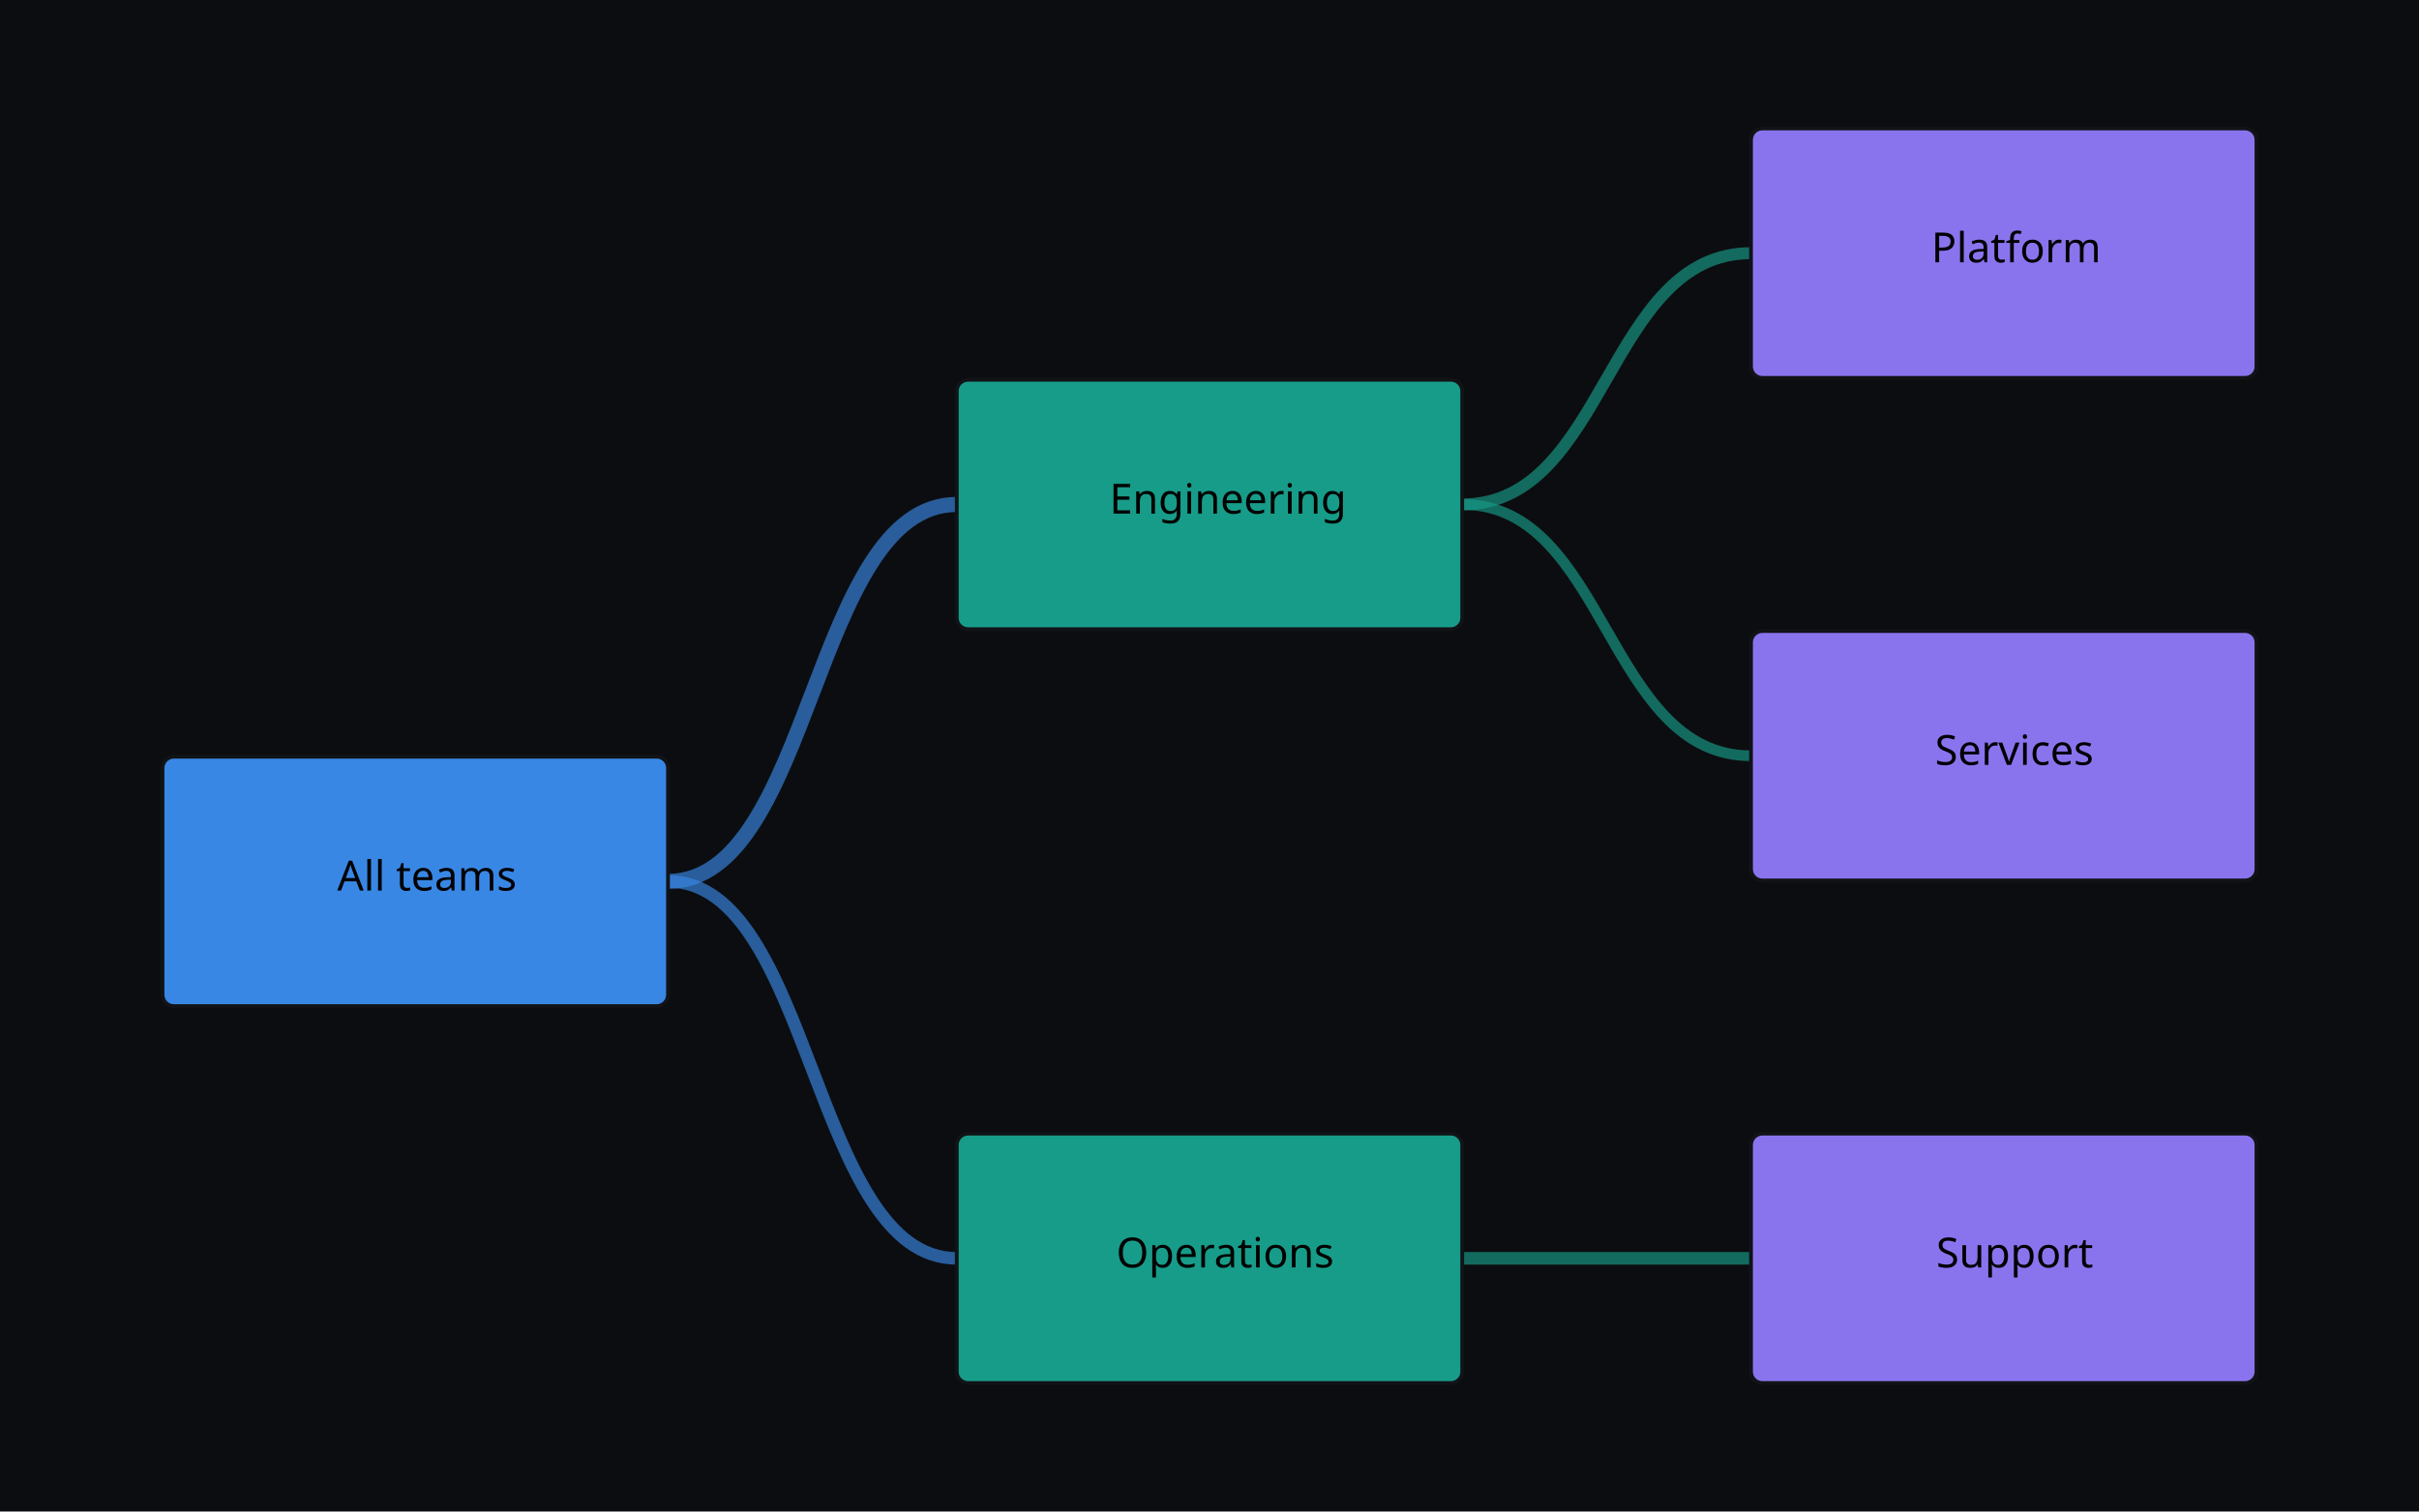
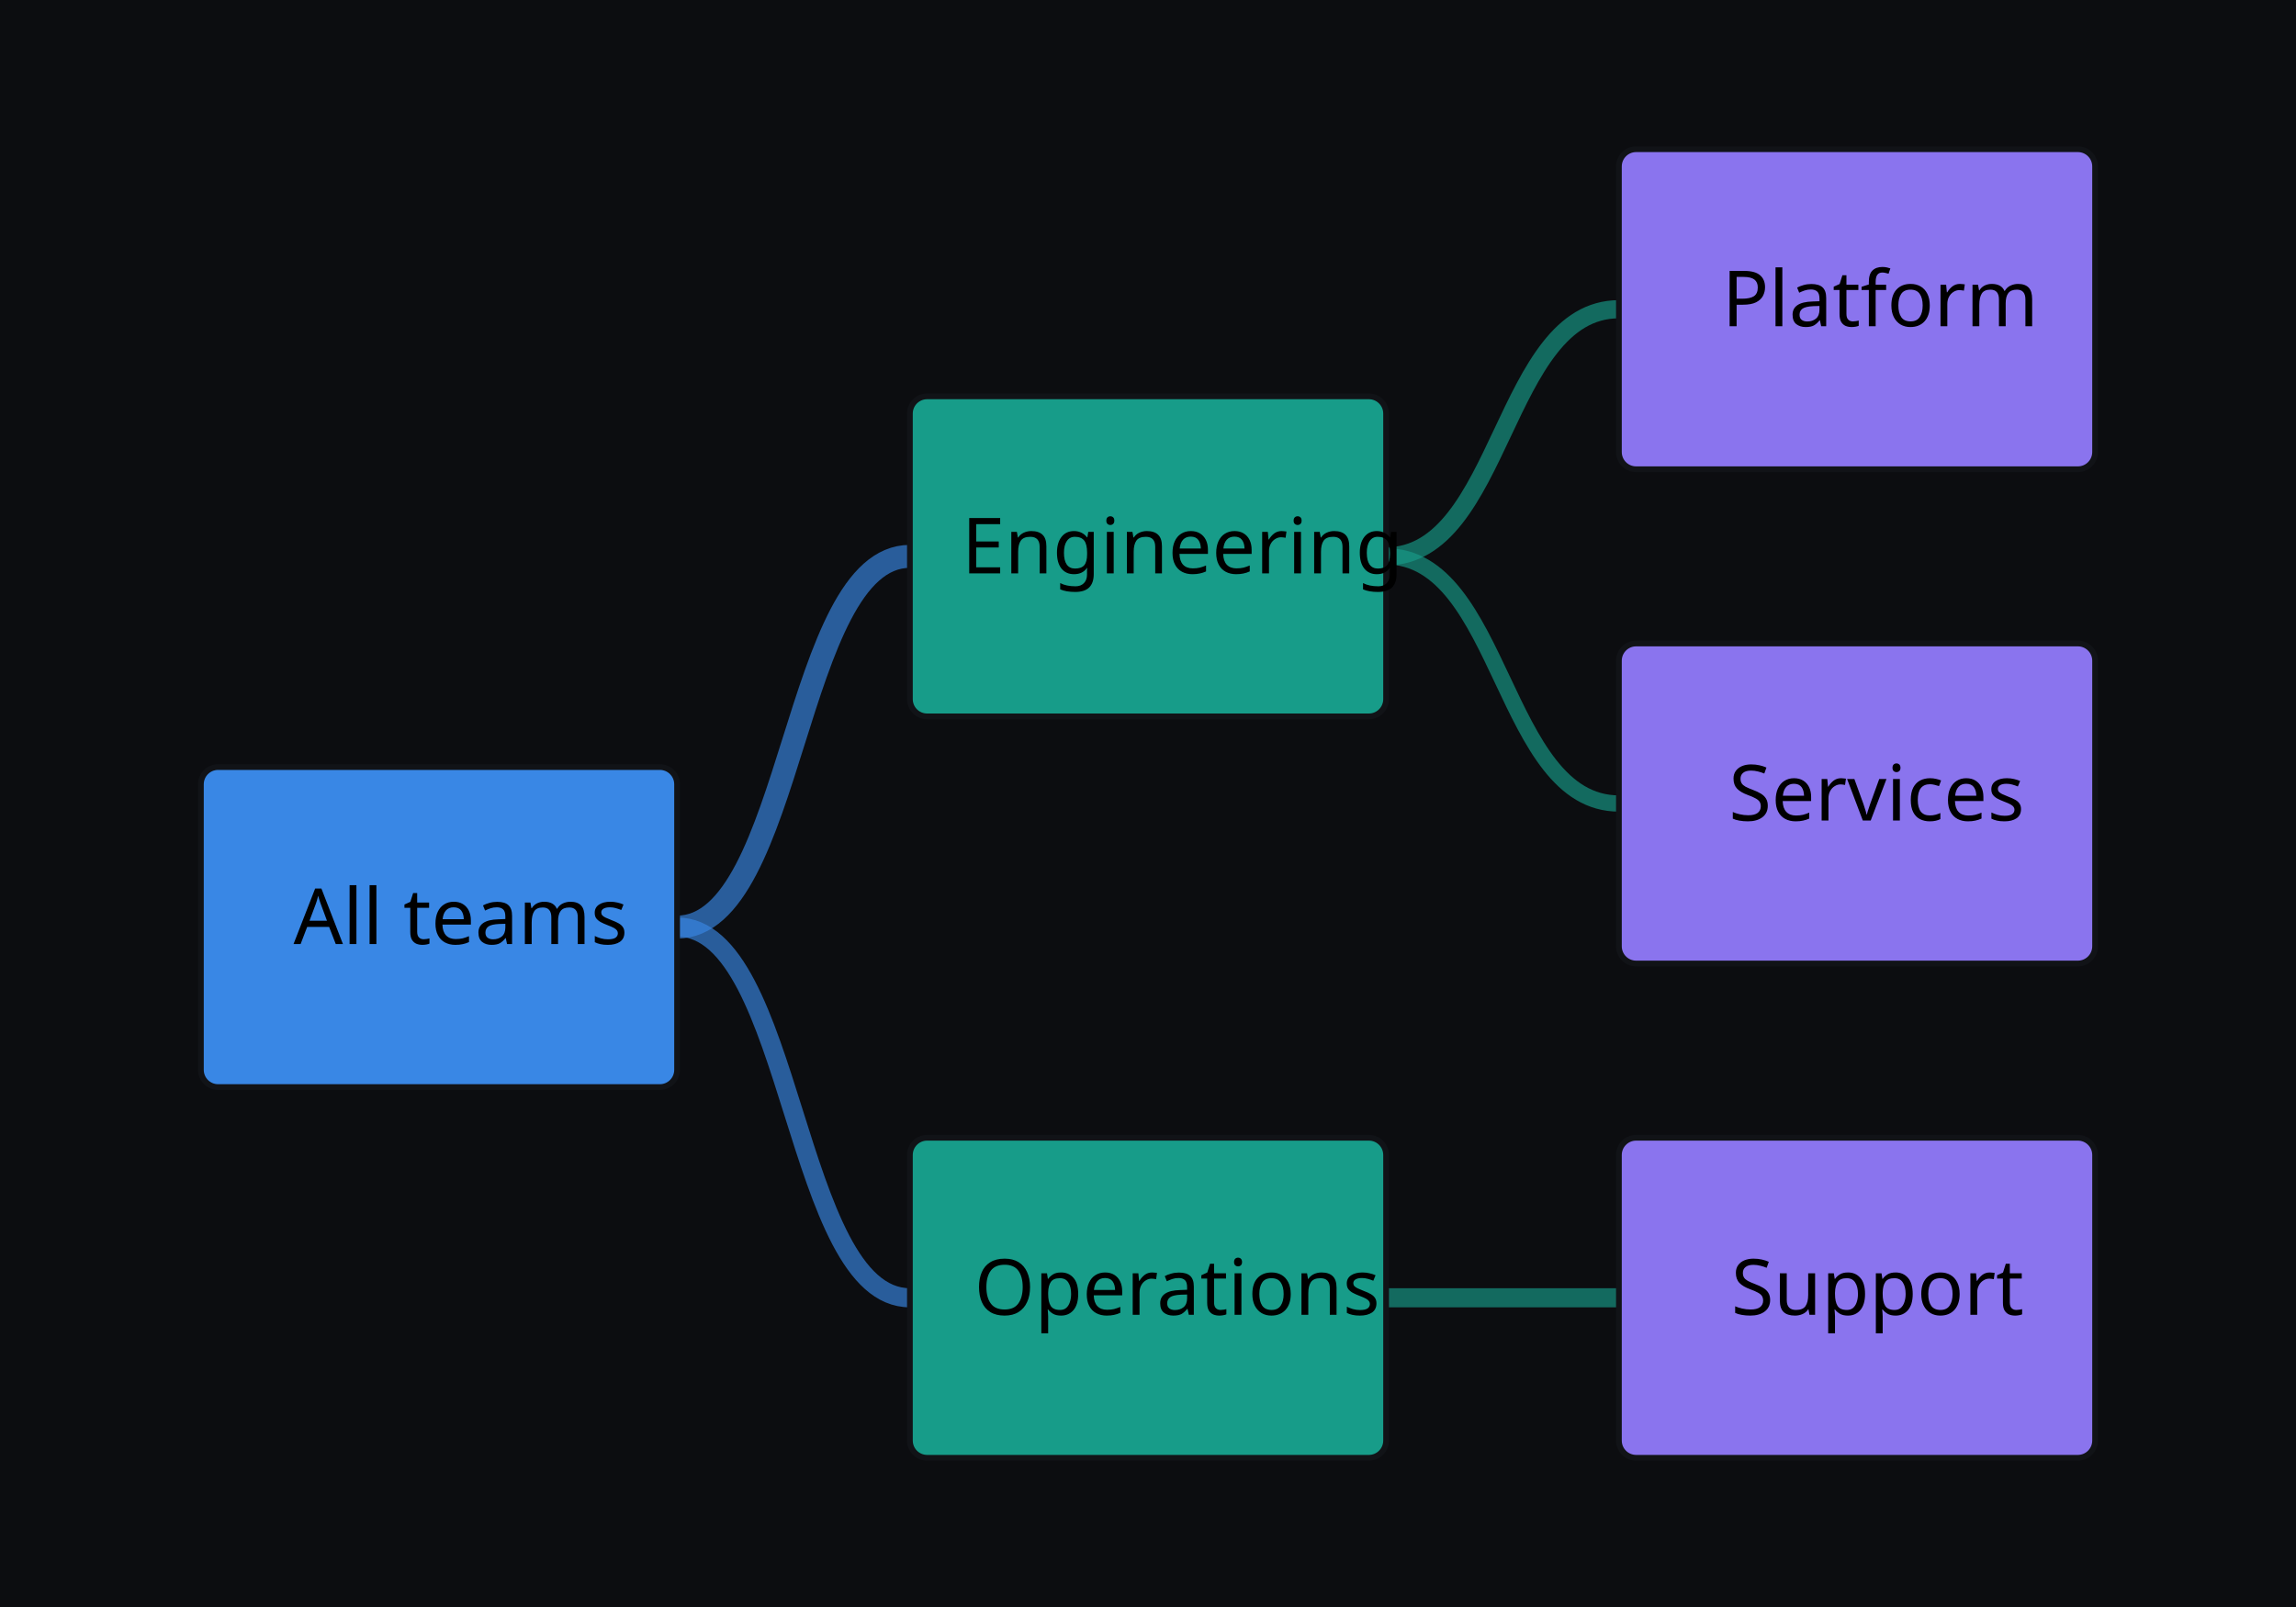
- <svg xmlns="http://www.w3.org/2000/svg" width="640" height="400" viewBox="0 0 640 400" stroke-linecap="round" stroke-linejoin="round" role="img" aria-label="ChartForgeX chart" aria-labelledby="family-tree-wide-dark-thumbnail-title" aria-describedby="family-tree-wide-dark-thumbnail-description">
+ <svg xmlns="http://www.w3.org/2000/svg" width="400" height="280" viewBox="0 0 400 280" stroke-linecap="round" stroke-linejoin="round" role="img" aria-label="Teams and their responsibilities" aria-labelledby="artifact-seed-e28c722e-title" aria-describedby="artifact-seed-e28c722e-description">
  <defs>
-     <clipPath id="family-tree-wide-dark-thumbnail-clip-1" clipPathUnits="userSpaceOnUse">
-       <rect x="24" y="24" width="592" height="352" />
+     <clipPath id="artifact-seed-e28c722e-clip-1" clipPathUnits="userSpaceOnUse">
+       <rect x="16" y="16" width="368" height="248" />
    </clipPath>
  </defs>
-   <rect x="0" y="0" width="640" height="400" rx="0" data-cfx-role="background" fill="#0C0D10" stroke="none" stroke-width="1" />
-   <g clip-path="url(#family-tree-wide-dark-thumbnail-clip-1)" />
-   <g id="family-tree-wide-dark-thumbnail-node-3" data-cfx-source-id="series-0" data-cfx-role="hierarchy-series" data-cfx-kind="Tree" data-cfx-semantic-role="" data-cfx-series="0" data-cfx-series-key="Teams" data-cfx-series-name="Teams" data-cfx-state="None">
-     <g id="family-tree-wide-dark-thumbnail-node-4" data-cfx-source-id="series-0-link-1" data-cfx-role="tree-link" data-cfx-child="1" data-cfx-parent="0" data-cfx-source-label="All teams" data-cfx-target-label="Engineering" data-cfx-value="60">
-       <path d="M 176.733 233.25 C 214.933 233.25 214.933 133.5 253.133 133.5" data-cfx-role="tree-link-path" fill="none" stroke="rgba(57,135,229,0.651)" stroke-width="4" />
+   <rect x="0" y="0" width="400" height="280" rx="0" data-cfx-role="background" fill="#0C0D10" stroke="none" stroke-width="1" />
+   <g clip-path="url(#artifact-seed-e28c722e-clip-1)" />
+   <g id="artifact-seed-e28c722e-node-3" data-cfx-source-id="series-0" data-cfx-role="hierarchy-series" data-cfx-kind="Tree" data-cfx-semantic-role="" data-cfx-series="0" data-cfx-series-key="Teams" data-cfx-series-name="Teams" data-cfx-state="None">
+     <g id="artifact-seed-e28c722e-node-4" data-cfx-source-id="series-0-link-1" data-cfx-role="tree-link" data-cfx-child="1" data-cfx-parent="0" data-cfx-source-label="All teams" data-cfx-target-label="Engineering" data-cfx-value="60">
+       <path d="M 117.96 161.53 C 138.24 161.53 138.24 96.94 158.52 96.94" data-cfx-role="tree-link-path" fill="none" stroke="rgba(57,135,229,0.651)" stroke-width="4" />
    </g>
-     <g id="family-tree-wide-dark-thumbnail-node-7" data-cfx-source-id="series-0-link-2" data-cfx-role="tree-link" data-cfx-child="2" data-cfx-parent="0" data-cfx-source-label="All teams" data-cfx-target-label="Operations" data-cfx-value="40">
-       <path d="M 176.733 233.25 C 214.933 233.25 214.933 333 253.133 333" data-cfx-role="tree-link-path" fill="none" stroke="rgba(57,135,229,0.651)" stroke-width="3.333" />
+     <g id="artifact-seed-e28c722e-node-7" data-cfx-source-id="series-0-link-2" data-cfx-role="tree-link" data-cfx-child="2" data-cfx-parent="0" data-cfx-source-label="All teams" data-cfx-target-label="Operations" data-cfx-value="40">
+       <path d="M 117.96 161.53 C 138.24 161.53 138.24 226.12 158.52 226.12" data-cfx-role="tree-link-path" fill="none" stroke="rgba(57,135,229,0.651)" stroke-width="3.333" />
    </g>
-     <g id="family-tree-wide-dark-thumbnail-node-10" data-cfx-source-id="series-0-link-3" data-cfx-role="tree-link" data-cfx-child="3" data-cfx-parent="1" data-cfx-source-label="Engineering" data-cfx-target-label="Platform" data-cfx-value="35">
-       <path d="M 386.867 133.5 C 425.067 133.5 425.067 67 463.267 67" data-cfx-role="tree-link-path" fill="none" stroke="rgba(23,156,137,0.651)" stroke-width="3.167" />
+     <g id="artifact-seed-e28c722e-node-10" data-cfx-source-id="series-0-link-3" data-cfx-role="tree-link" data-cfx-child="3" data-cfx-parent="1" data-cfx-source-label="Engineering" data-cfx-target-label="Platform" data-cfx-value="35">
+       <path d="M 241.48 96.94 C 261.76 96.94 261.76 53.88 282.04 53.88" data-cfx-role="tree-link-path" fill="none" stroke="rgba(23,156,137,0.651)" stroke-width="3.167" />
    </g>
-     <g id="family-tree-wide-dark-thumbnail-node-13" data-cfx-source-id="series-0-link-4" data-cfx-role="tree-link" data-cfx-child="4" data-cfx-parent="1" data-cfx-source-label="Engineering" data-cfx-target-label="Services" data-cfx-value="25">
-       <path d="M 386.867 133.5 C 425.067 133.5 425.067 200 463.267 200" data-cfx-role="tree-link-path" fill="none" stroke="rgba(23,156,137,0.651)" stroke-width="2.833" />
+     <g id="artifact-seed-e28c722e-node-13" data-cfx-source-id="series-0-link-4" data-cfx-role="tree-link" data-cfx-child="4" data-cfx-parent="1" data-cfx-source-label="Engineering" data-cfx-target-label="Services" data-cfx-value="25">
+       <path d="M 241.48 96.94 C 261.76 96.94 261.76 140 282.04 140" data-cfx-role="tree-link-path" fill="none" stroke="rgba(23,156,137,0.651)" stroke-width="2.833" />
    </g>
-     <g id="family-tree-wide-dark-thumbnail-node-16" data-cfx-source-id="series-0-link-5" data-cfx-role="tree-link" data-cfx-child="5" data-cfx-parent="2" data-cfx-source-label="Operations" data-cfx-target-label="Support" data-cfx-value="40">
-       <path d="M 386.867 333 C 425.067 333 425.067 333 463.267 333" data-cfx-role="tree-link-path" fill="none" stroke="rgba(23,156,137,0.651)" stroke-width="3.333" />
+     <g id="artifact-seed-e28c722e-node-16" data-cfx-source-id="series-0-link-5" data-cfx-role="tree-link" data-cfx-child="5" data-cfx-parent="2" data-cfx-source-label="Operations" data-cfx-target-label="Support" data-cfx-value="40">
+       <path d="M 241.48 226.12 C 261.76 226.12 261.76 226.12 282.04 226.12" data-cfx-role="tree-link-path" fill="none" stroke="rgba(23,156,137,0.651)" stroke-width="3.333" />
    </g>
-     <g id="family-tree-wide-dark-thumbnail-node-19" data-cfx-source-id="series-0-node-0" data-cfx-role="tree-node" data-cfx-depth="0" data-cfx-label="All teams" data-cfx-point="0">
-       <rect x="43" y="200.25" width="133.733" height="66" rx="3" data-cfx-role="tree-node-mark" fill="#3987E5" stroke="#111317" stroke-width="1" />
+     <g id="artifact-seed-e28c722e-node-19" data-cfx-source-id="series-0-node-0" data-cfx-role="tree-node" data-cfx-depth="0" data-cfx-label="All teams" data-cfx-point="0">
+       <rect x="35" y="133.65" width="82.96" height="55.76" rx="3" data-cfx-role="tree-node-mark" fill="#3987E5" stroke="#111317" stroke-width="1" />
      <g data-cfx-role="tree-node-label">
-         <text x="89.217" y="235.667" font-family="CFX Proof Carlito" font-size="11" font-weight="400" font-style="normal" fill="#000000" xml:space="preserve" style="white-space:pre;font-language-override:normal;font-palette:normal">All teams</text>
+         <text x="51.138" y="164.496" font-family="CFX Proof Carlito" font-size="13.5" font-weight="400" font-style="normal" fill="#000000" xml:space="preserve" style="white-space:pre;font-language-override:normal;font-palette:normal">All teams</text>
      </g>
    </g>
-     <g id="family-tree-wide-dark-thumbnail-node-23" data-cfx-source-id="series-0-node-1" data-cfx-role="tree-node" data-cfx-depth="1" data-cfx-label="Engineering" data-cfx-point="1" data-cfx-value="60">
-       <rect x="253.133" y="100.5" width="133.733" height="66" rx="3" data-cfx-role="tree-node-mark" fill="#179C89" stroke="#111317" stroke-width="1" />
+     <g id="artifact-seed-e28c722e-node-23" data-cfx-source-id="series-0-node-1" data-cfx-role="tree-node" data-cfx-depth="1" data-cfx-label="Engineering" data-cfx-point="1" data-cfx-value="60">
+       <rect x="158.52" y="69.06" width="82.96" height="55.76" rx="3" data-cfx-role="tree-node-mark" fill="#179C89" stroke="#111317" stroke-width="1" />
      <g data-cfx-role="tree-node-label">
-         <text x="293.553" y="135.917" font-family="CFX Proof Carlito" font-size="11" font-weight="400" font-style="normal" fill="#000000" xml:space="preserve" style="white-space:pre;font-language-override:normal;font-palette:normal">Engineering</text>
+         <text x="167.542" y="99.906" font-family="CFX Proof Carlito" font-size="13.5" font-weight="400" font-style="normal" fill="#000000" xml:space="preserve" style="white-space:pre;font-language-override:normal;font-palette:normal">Engineering</text>
      </g>
    </g>
-     <g id="family-tree-wide-dark-thumbnail-node-27" data-cfx-source-id="series-0-node-2" data-cfx-role="tree-node" data-cfx-depth="1" data-cfx-label="Operations" data-cfx-point="2" data-cfx-value="40">
-       <rect x="253.133" y="300" width="133.733" height="66" rx="3" data-cfx-role="tree-node-mark" fill="#179C89" stroke="#111317" stroke-width="1" />
+     <g id="artifact-seed-e28c722e-node-27" data-cfx-source-id="series-0-node-2" data-cfx-role="tree-node" data-cfx-depth="1" data-cfx-label="Operations" data-cfx-point="2" data-cfx-value="40">
+       <rect x="158.52" y="198.24" width="82.96" height="55.76" rx="3" data-cfx-role="tree-node-mark" fill="#179C89" stroke="#111317" stroke-width="1" />
      <g data-cfx-role="tree-node-label">
-         <text x="295.339" y="335.417" font-family="CFX Proof Carlito" font-size="11" font-weight="400" font-style="normal" fill="#000000" xml:space="preserve" style="white-space:pre;font-language-override:normal;font-palette:normal">Operations</text>
+         <text x="169.734" y="229.086" font-family="CFX Proof Carlito" font-size="13.5" font-weight="400" font-style="normal" fill="#000000" xml:space="preserve" style="white-space:pre;font-language-override:normal;font-palette:normal">Operations</text>
      </g>
    </g>
-     <g id="family-tree-wide-dark-thumbnail-node-31" data-cfx-source-id="series-0-node-3" data-cfx-role="tree-node" data-cfx-depth="2" data-cfx-label="Platform" data-cfx-point="3" data-cfx-value="35">
-       <rect x="463.267" y="34" width="133.733" height="66" rx="3" data-cfx-role="tree-node-mark" fill="#8A74EE" stroke="#111317" stroke-width="1" />
+     <g id="artifact-seed-e28c722e-node-31" data-cfx-source-id="series-0-node-3" data-cfx-role="tree-node" data-cfx-depth="2" data-cfx-label="Platform" data-cfx-point="3" data-cfx-value="35">
+       <rect x="282.04" y="26" width="82.96" height="55.76" rx="3" data-cfx-role="tree-node-mark" fill="#8A74EE" stroke="#111317" stroke-width="1" />
      <g data-cfx-role="tree-node-label">
-         <text x="510.983" y="69.417" font-family="CFX Proof Carlito" font-size="11" font-weight="400" font-style="normal" fill="#000000" xml:space="preserve" style="white-space:pre;font-language-override:normal;font-palette:normal">Platform</text>
+         <text x="300.017" y="56.846" font-family="CFX Proof Carlito" font-size="13.5" font-weight="400" font-style="normal" fill="#000000" xml:space="preserve" style="white-space:pre;font-language-override:normal;font-palette:normal">Platform</text>
      </g>
    </g>
-     <g id="family-tree-wide-dark-thumbnail-node-35" data-cfx-source-id="series-0-node-4" data-cfx-role="tree-node" data-cfx-depth="2" data-cfx-label="Services" data-cfx-point="4" data-cfx-value="25">
-       <rect x="463.267" y="167" width="133.733" height="66" rx="3" data-cfx-role="tree-node-mark" fill="#8A74EE" stroke="#111317" stroke-width="1" />
+     <g id="artifact-seed-e28c722e-node-35" data-cfx-source-id="series-0-node-4" data-cfx-role="tree-node" data-cfx-depth="2" data-cfx-label="Services" data-cfx-point="4" data-cfx-value="25">
+       <rect x="282.04" y="112.12" width="82.96" height="55.76" rx="3" data-cfx-role="tree-node-mark" fill="#8A74EE" stroke="#111317" stroke-width="1" />
      <g data-cfx-role="tree-node-label">
-         <text x="511.941" y="202.417" font-family="CFX Proof Carlito" font-size="11" font-weight="400" font-style="normal" fill="#000000" xml:space="preserve" style="white-space:pre;font-language-override:normal;font-palette:normal">Services</text>
+         <text x="301.194" y="142.966" font-family="CFX Proof Carlito" font-size="13.5" font-weight="400" font-style="normal" fill="#000000" xml:space="preserve" style="white-space:pre;font-language-override:normal;font-palette:normal">Services</text>
      </g>
    </g>
-     <g id="family-tree-wide-dark-thumbnail-node-39" data-cfx-source-id="series-0-node-5" data-cfx-role="tree-node" data-cfx-depth="2" data-cfx-label="Support" data-cfx-point="5" data-cfx-value="40">
-       <rect x="463.267" y="300" width="133.733" height="66" rx="3" data-cfx-role="tree-node-mark" fill="#8A74EE" stroke="#111317" stroke-width="1" />
+     <g id="artifact-seed-e28c722e-node-39" data-cfx-source-id="series-0-node-5" data-cfx-role="tree-node" data-cfx-depth="2" data-cfx-label="Support" data-cfx-point="5" data-cfx-value="40">
+       <rect x="282.04" y="198.24" width="82.96" height="55.76" rx="3" data-cfx-role="tree-node-mark" fill="#8A74EE" stroke="#111317" stroke-width="1" />
      <g data-cfx-role="tree-node-label">
-         <text x="512.277" y="335.417" font-family="CFX Proof Carlito" font-size="11" font-weight="400" font-style="normal" fill="#000000" xml:space="preserve" style="white-space:pre;font-language-override:normal;font-palette:normal">Support</text>
+         <text x="301.606" y="229.086" font-family="CFX Proof Carlito" font-size="13.5" font-weight="400" font-style="normal" fill="#000000" xml:space="preserve" style="white-space:pre;font-language-override:normal;font-palette:normal">Support</text>
      </g>
    </g>
  </g>
</svg>
